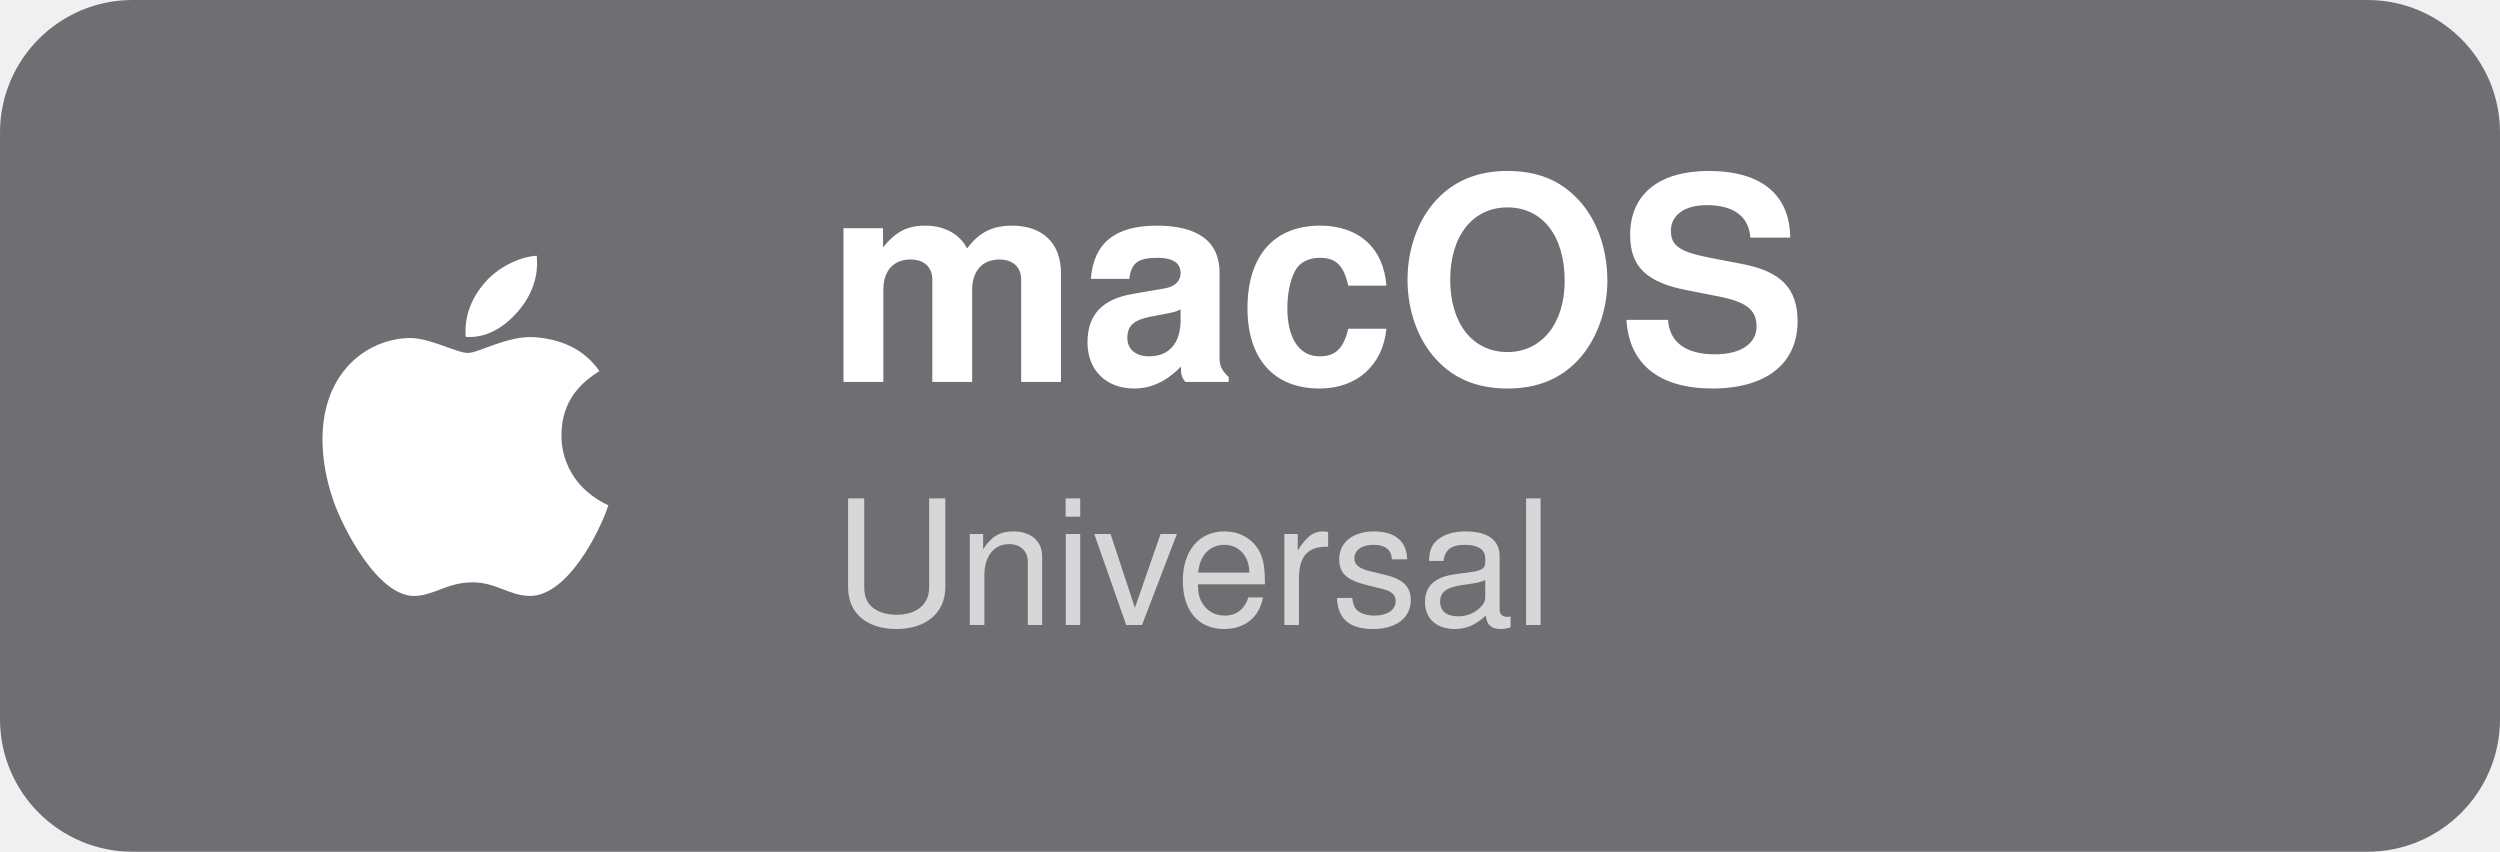
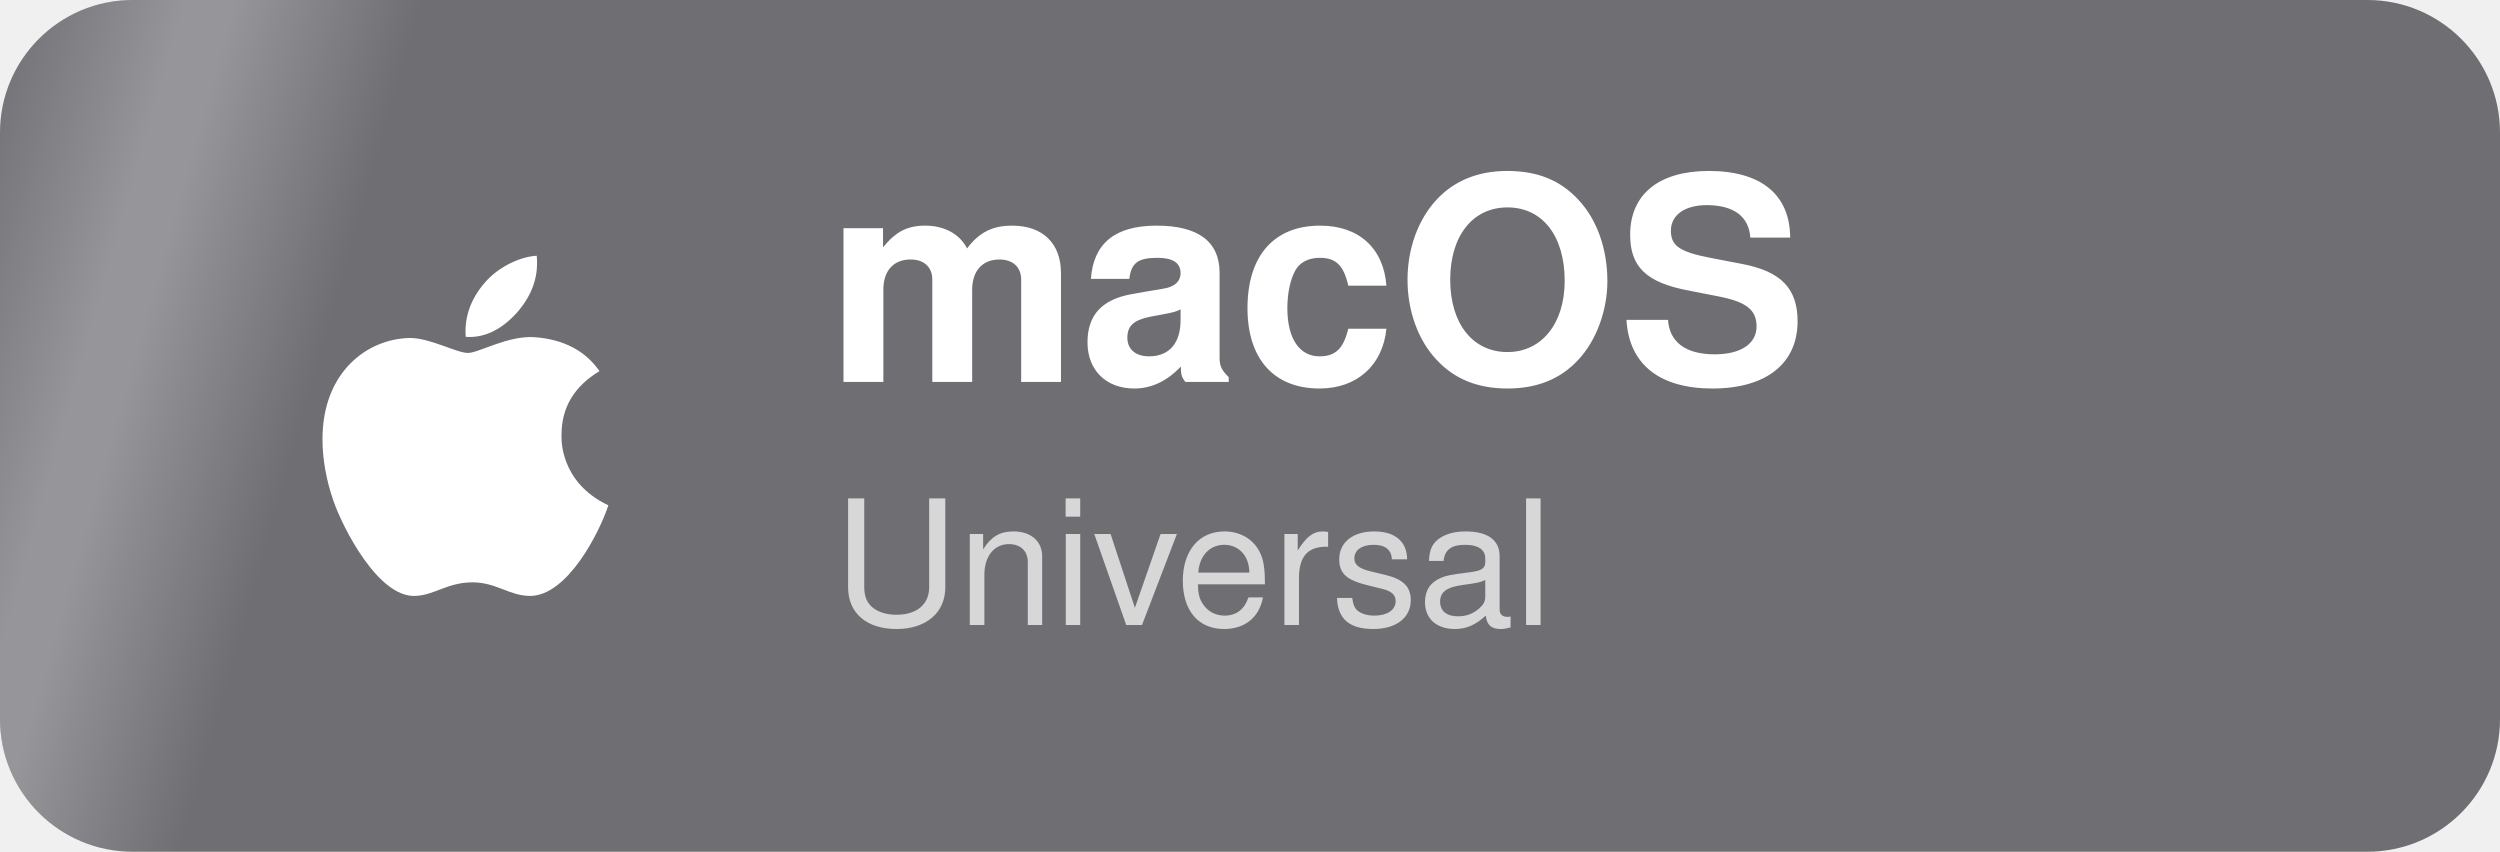
<svg xmlns="http://www.w3.org/2000/svg" viewBox="0 0 720.0 245.3" width="720.0" height="245.3" role="img" aria-label="Download for macOS">
+   <defs>
+     <clipPath id="edge">
+       <rect x="0" y="0" width="720.0" height="245.3" rx="38.2" ry="38.2" />
+     </clipPath>
+     <linearGradient id="sheen" x1="0" y1="0" x2="1" y2="0">
+       <stop offset="0" stop-color="#fff" stop-opacity="0" />
+       <stop offset="0.45" stop-color="#fff" stop-opacity="0.28" />
+       <stop offset="0.55" stop-color="#fff" stop-opacity="0.28" />
+       <stop offset="1" stop-color="#fff" stop-opacity="0" />
+     </linearGradient>
+   </defs>
+   <style>
+     @keyframes pass {
+       0%       { transform: translateX(-226.6px); }
+       18.16%   { transform: translateX(946.6px); }
+       100%     { transform: translateX(946.6px); }
+     }
+     /* linear, not eased: an eased pass varies the speed inside each button, so
+        the hand-off at the seam arrives early or late and the row stops reading
+        as one band.
+ 
+        The fill mode is not decoration, it is the second half of the delay. An
+        animation that has not started yet leaves its element wherever the
+        document put it, which for this band is x=0 - INSIDE the button, against
+        its left edge. Without it the stagger that makes the row read as one band
+        also parks a motionless band on every button but the first, for as long
+        as that button's delay, every time the page loads. */
+     .band { animation: pass 7s linear 1.665s infinite backwards; }
+     @media (prefers-reduced-motion: reduce) {
+       .band { animation: none; opacity: 0; }
+     }
+   </style>
  <rect width="720.0" height="245.3" rx="38.2" ry="38.2" fill="#6e6e73" />
  <g transform="translate(92.0 66.65) scale(0.21875)" fill="#ffffff">
    <path d="M318.7 268.7c-.2-36.7 16.4-64.4 50-84.8-18.8-26.9-47.2-41.7-84.7-44.6-35.5-2.8-74.3 20.7-88.5 20.7-15 0-49.4-19.7-76.4-19.7C63.3 141.2 4 184.8 4 273.5q0 39.3 14.4 81.2c12.8 36.7 59 126.7 107.2 125.2 25.2-.6 43-17.9 75.8-17.9 31.8 0 48.3 17.9 76.4 17.9 48.6-.7 90.4-82.5 102.6-119.3-65.2-30.7-61.7-90-61.7-91.9zm-56.6-164.2c27.3-32.4 24.8-61.9 24-72.5-24.1 1.4-52 16.4-67.9 34.9-17.5 19.8-27.8 44.3-25.6 71.9 26.1 2 49.9-11.4 69.5-34.3z" />
  </g>
  <text x="238" y="110" font-family="-apple-system, BlinkMacSystemFont, 'Segoe UI', Helvetica, Arial, sans-serif" font-size="82" font-weight="700" fill="#ffffff">macOS</text>
  <text x="240" y="180" font-family="-apple-system, BlinkMacSystemFont, 'Segoe UI', Helvetica, Arial, sans-serif" font-size="50" font-weight="400" fill="#ffffff" fill-opacity="0.72">Universal</text>
+   <g clip-path="url(#edge)">
+     <g class="band">
+       <rect x="0" y="-60" width="121.8" height="365.3" fill="url(#sheen)" transform="skewX(-16)" />
+     </g>
+   </g>
</svg>
